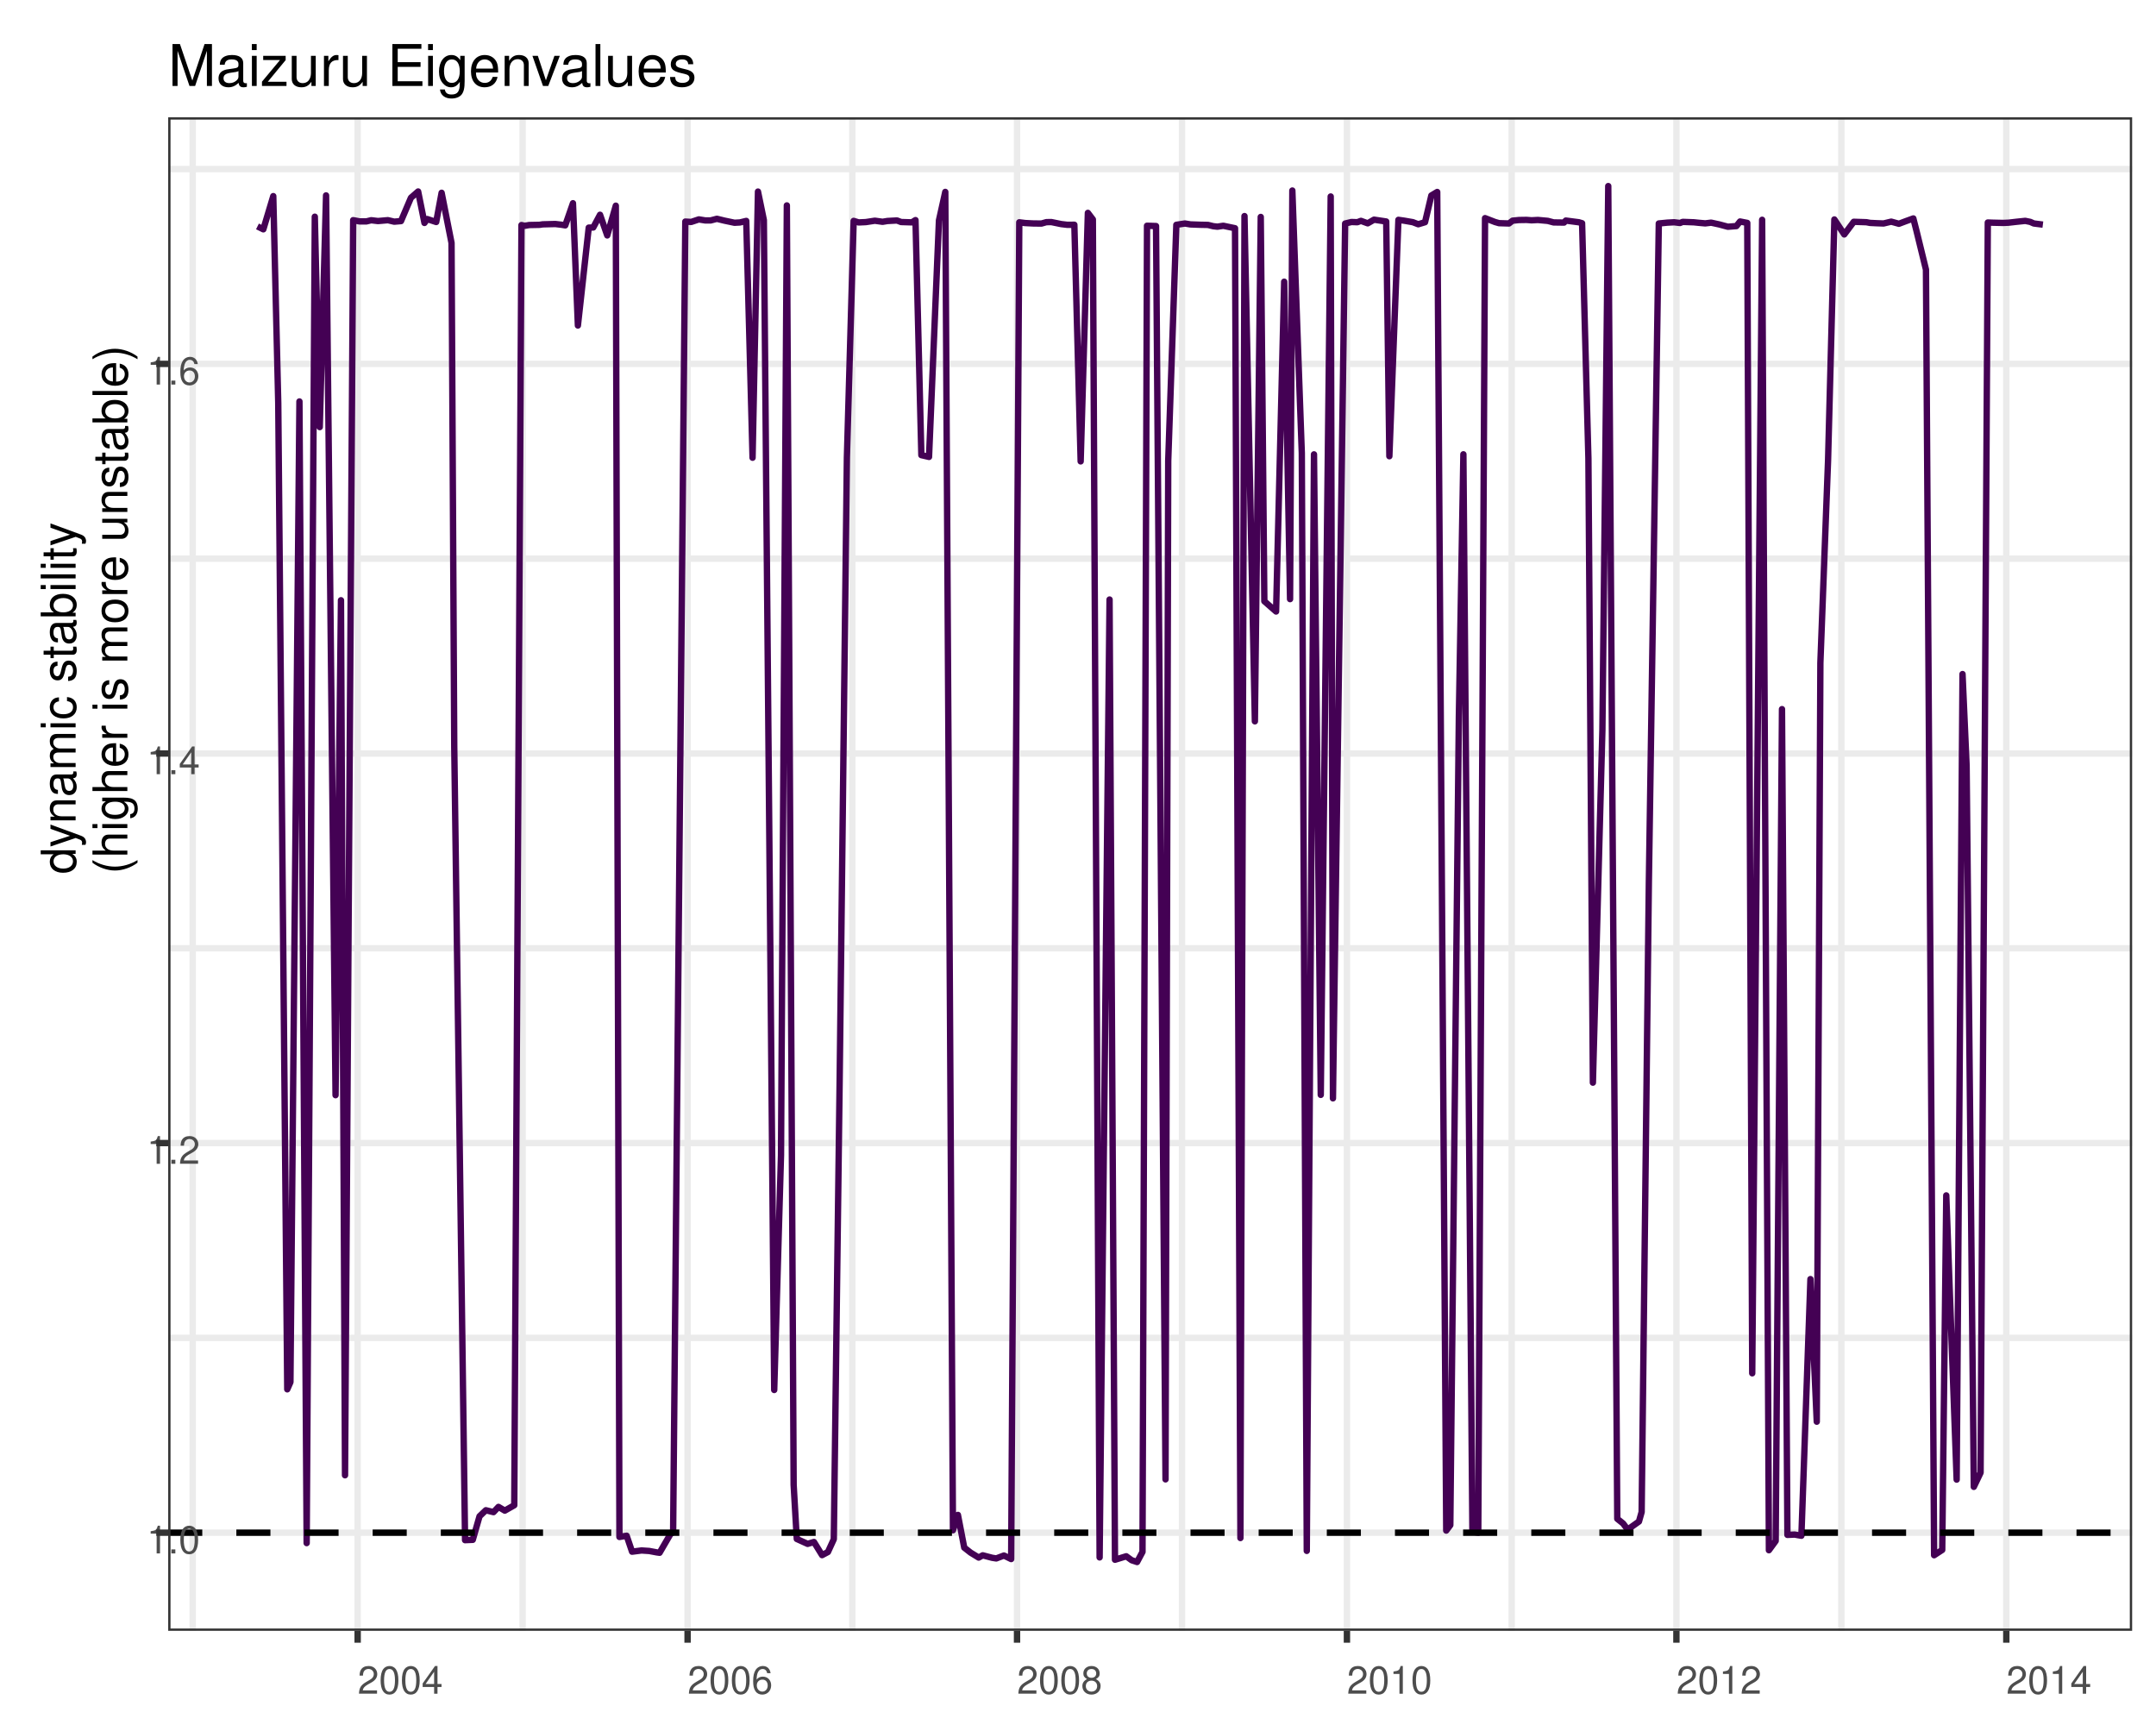
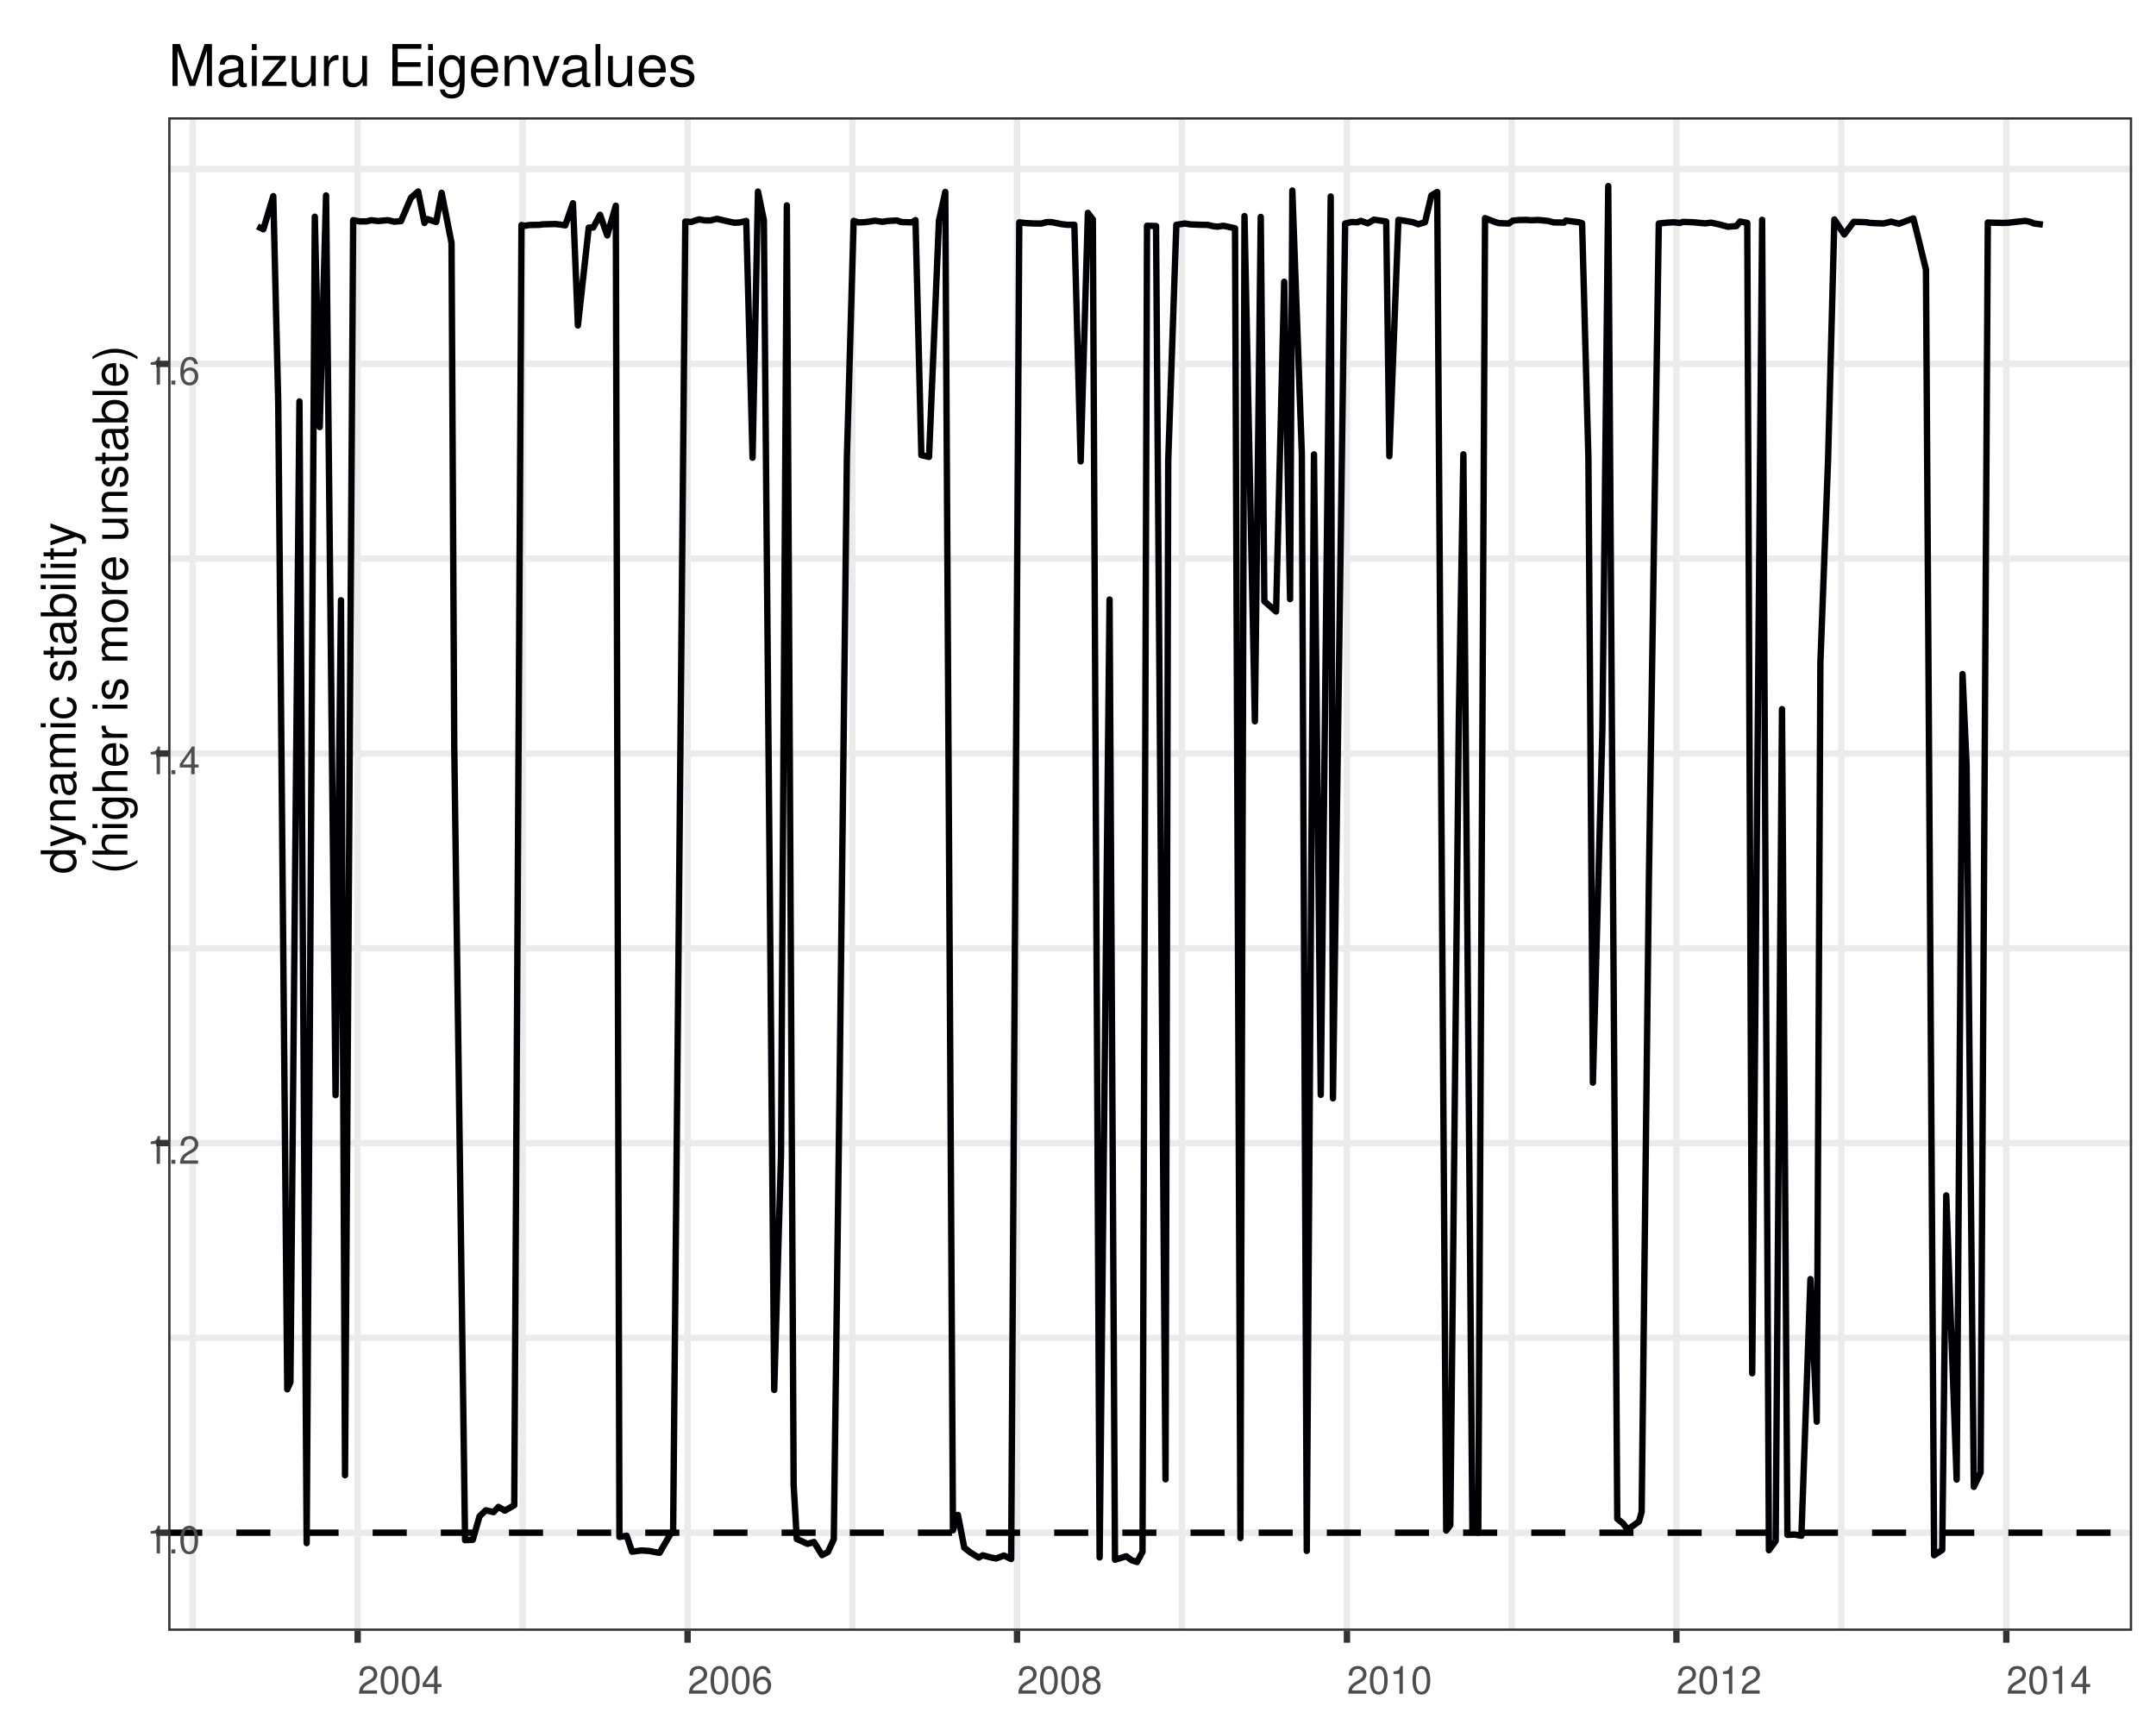
<svg xmlns="http://www.w3.org/2000/svg" viewBox="0 0 720.00 576.00">
  <defs>
    <style type="text/css">
    line, polyline, polygon, path, rect, circle {
      fill: none;
      stroke: #000000;
      stroke-linecap: round;
      stroke-linejoin: round;
      stroke-miterlimit: 10.00;
    }
  </style>
  </defs>
  <rect width="100%" height="100%" style="stroke: none; fill: #FFFFFF;" />
  <rect x="0.00" y="0.00" width="720.00" height="576.00" style="stroke-width: 1.55; stroke: #FFFFFF; fill: #FFFFFF;" />
  <defs>
    <clipPath id="cpNTYuMTd8NzEyLjAzfDU0NC41NXwzOS4xNg==">
      <rect x="56.17" y="39.16" width="655.86" height="505.39" />
    </clipPath>
  </defs>
  <rect x="56.17" y="39.16" width="655.86" height="505.39" style="stroke-width: 1.55; stroke: none; fill: #FFFFFF;" clip-path="url(#cpNTYuMTd8NzEyLjAzfDU0NC41NXwzOS4xNg==)" />
  <polyline points="56.17,446.74 712.03,446.74 " style="stroke-width: 2.13; stroke: #EBEBEB; stroke-linecap: butt;" clip-path="url(#cpNTYuMTd8NzEyLjAzfDU0NC41NXwzOS4xNg==)" />
  <polyline points="56.17,316.64 712.03,316.64 " style="stroke-width: 2.13; stroke: #EBEBEB; stroke-linecap: butt;" clip-path="url(#cpNTYuMTd8NzEyLjAzfDU0NC41NXwzOS4xNg==)" />
  <polyline points="56.17,186.55 712.03,186.55 " style="stroke-width: 2.13; stroke: #EBEBEB; stroke-linecap: butt;" clip-path="url(#cpNTYuMTd8NzEyLjAzfDU0NC41NXwzOS4xNg==)" />
  <polyline points="56.17,56.46 712.03,56.46 " style="stroke-width: 2.13; stroke: #EBEBEB; stroke-linecap: butt;" clip-path="url(#cpNTYuMTd8NzEyLjAzfDU0NC41NXwzOS4xNg==)" />
  <polyline points="64.36,544.55 64.36,39.16 " style="stroke-width: 2.13; stroke: #EBEBEB; stroke-linecap: butt;" clip-path="url(#cpNTYuMTd8NzEyLjAzfDU0NC41NXwzOS4xNg==)" />
  <polyline points="174.53,544.55 174.53,39.16 " style="stroke-width: 2.13; stroke: #EBEBEB; stroke-linecap: butt;" clip-path="url(#cpNTYuMTd8NzEyLjAzfDU0NC41NXwzOS4xNg==)" />
  <polyline points="284.63,544.55 284.63,39.16 " style="stroke-width: 2.13; stroke: #EBEBEB; stroke-linecap: butt;" clip-path="url(#cpNTYuMTd8NzEyLjAzfDU0NC41NXwzOS4xNg==)" />
  <polyline points="394.73,544.55 394.73,39.16 " style="stroke-width: 2.13; stroke: #EBEBEB; stroke-linecap: butt;" clip-path="url(#cpNTYuMTd8NzEyLjAzfDU0NC41NXwzOS4xNg==)" />
  <polyline points="504.83,544.55 504.83,39.16 " style="stroke-width: 2.13; stroke: #EBEBEB; stroke-linecap: butt;" clip-path="url(#cpNTYuMTd8NzEyLjAzfDU0NC41NXwzOS4xNg==)" />
  <polyline points="614.92,544.55 614.92,39.16 " style="stroke-width: 2.13; stroke: #EBEBEB; stroke-linecap: butt;" clip-path="url(#cpNTYuMTd8NzEyLjAzfDU0NC41NXwzOS4xNg==)" />
  <polyline points="56.17,511.78 712.03,511.78 " style="stroke-width: 2.13; stroke: #EBEBEB; stroke-linecap: butt;" clip-path="url(#cpNTYuMTd8NzEyLjAzfDU0NC41NXwzOS4xNg==)" />
  <polyline points="56.17,381.69 712.03,381.69 " style="stroke-width: 2.13; stroke: #EBEBEB; stroke-linecap: butt;" clip-path="url(#cpNTYuMTd8NzEyLjAzfDU0NC41NXwzOS4xNg==)" />
  <polyline points="56.17,251.60 712.03,251.60 " style="stroke-width: 2.13; stroke: #EBEBEB; stroke-linecap: butt;" clip-path="url(#cpNTYuMTd8NzEyLjAzfDU0NC41NXwzOS4xNg==)" />
  <polyline points="56.17,121.50 712.03,121.50 " style="stroke-width: 2.13; stroke: #EBEBEB; stroke-linecap: butt;" clip-path="url(#cpNTYuMTd8NzEyLjAzfDU0NC41NXwzOS4xNg==)" />
  <polyline points="119.44,544.55 119.44,39.16 " style="stroke-width: 2.13; stroke: #EBEBEB; stroke-linecap: butt;" clip-path="url(#cpNTYuMTd8NzEyLjAzfDU0NC41NXwzOS4xNg==)" />
  <polyline points="229.62,544.55 229.62,39.16 " style="stroke-width: 2.13; stroke: #EBEBEB; stroke-linecap: butt;" clip-path="url(#cpNTYuMTd8NzEyLjAzfDU0NC41NXwzOS4xNg==)" />
  <polyline points="339.64,544.55 339.64,39.16 " style="stroke-width: 2.13; stroke: #EBEBEB; stroke-linecap: butt;" clip-path="url(#cpNTYuMTd8NzEyLjAzfDU0NC41NXwzOS4xNg==)" />
  <polyline points="449.81,544.55 449.81,39.16 " style="stroke-width: 2.13; stroke: #EBEBEB; stroke-linecap: butt;" clip-path="url(#cpNTYuMTd8NzEyLjAzfDU0NC41NXwzOS4xNg==)" />
  <polyline points="559.84,544.55 559.84,39.16 " style="stroke-width: 2.13; stroke: #EBEBEB; stroke-linecap: butt;" clip-path="url(#cpNTYuMTd8NzEyLjAzfDU0NC41NXwzOS4xNg==)" />
  <polyline points="670.01,544.55 670.01,39.16 " style="stroke-width: 2.13; stroke: #EBEBEB; stroke-linecap: butt;" clip-path="url(#cpNTYuMTd8NzEyLjAzfDU0NC41NXwzOS4xNg==)" />
-   <polyline points="85.98,75.60 87.94,76.57 91.26,65.49 92.92,134.54 95.93,463.91 96.99,461.50 100.00,134.05 102.41,515.26 105.13,72.36 106.78,142.61 108.89,65.25 112.06,365.69 113.87,200.43 115.22,492.61 117.94,73.52 120.05,73.92 122.31,73.94 123.96,73.54 126.23,73.81 129.54,73.52 131.65,74.02 133.91,73.83 137.23,66.04 139.64,63.94 141.75,74.44 142.65,73.14 145.67,74.13 147.48,64.37 150.79,81.12 151.70,249.40 155.31,514.28 157.88,514.17 160.14,506.31 162.25,504.29 164.81,504.92 166.47,503.17 168.58,504.42 171.74,502.62 174.15,75.15 175.21,75.40 176.72,75.14 180.18,75.07 181.24,74.91 185.46,74.80 187.57,75.05 188.77,75.25 191.34,67.86 192.99,108.69 196.61,76.01 198.12,75.96 200.38,71.71 202.79,78.61 205.65,68.68 206.86,513.21 209.27,512.80 211.08,518.13 214.24,517.72 216.81,517.89 219.37,518.37 220.27,518.49 223.89,512.27 224.79,511.59 228.86,73.99 230.82,74.11 233.38,73.26 235.49,73.60 237.30,73.61 239.41,73.06 241.83,73.65 245.29,74.38 247.10,74.28 249.21,73.77 251.32,152.84 253.13,63.97 255.09,73.49 258.55,464.13 260.82,385.72 262.77,68.59 265.04,495.85 266.09,513.88 269.71,515.52 271.82,514.89 274.53,519.28 276.49,518.24 278.45,513.96 280.41,360.35 282.82,152.81 285.08,73.76 286.74,74.27 289.15,74.16 292.16,73.70 294.73,74.06 296.38,73.79 299.55,73.62 300.91,74.14 304.52,74.25 305.73,73.50 307.69,151.98 310.25,152.57 313.57,73.58 315.68,64.08 318.24,510.97 319.90,505.85 322.01,516.77 324.12,518.43 326.83,520.09 328.19,519.34 331.35,520.17 332.71,520.38 335.27,519.41 337.68,520.59 340.39,74.23 342.35,74.48 344.92,74.61 347.78,74.65 349.44,74.18 351.09,74.15 354.41,74.83 356.37,75.06 358.78,75.05 360.89,154.06 363.30,71.08 364.96,73.27 367.22,520.04 370.54,200.19 372.35,520.82 376.11,519.66 377.92,520.98 379.73,521.58 381.54,518.19 383.05,75.38 386.06,75.48 389.23,493.98 390.13,153.86 392.84,75.07 395.71,74.63 397.52,74.93 400.83,75.05 403.39,75.10 405.20,75.54 406.56,75.69 408.52,75.39 412.44,76.21 414.24,513.57 415.60,72.15 419.07,240.86 421.03,72.44 422.23,200.76 426.15,204.19 428.86,94.06 430.82,200.06 431.58,63.62 434.74,151.28 436.40,517.86 438.81,151.72 441.07,365.59 444.39,65.61 445.14,366.75 449.21,74.64 451.32,74.13 453.28,74.20 454.49,73.75 456.75,74.57 458.86,73.35 462.93,73.96 463.98,152.34 467.00,73.41 468.95,73.69 471.82,74.19 473.63,74.88 475.89,74.20 478.00,65.28 479.96,64.10 482.97,511.08 484.33,509.25 487.19,239.24 488.70,151.70 491.71,511.45 493.67,511.78 495.93,72.84 499.25,74.13 500.61,74.52 503.92,74.62 505.13,73.69 507.24,73.47 509.80,73.43 511.46,73.56 513.57,73.45 516.88,73.75 518.84,74.27 522.31,74.32 522.91,73.65 527.28,74.22 528.34,74.54 530.45,153.06 531.95,361.51 535.12,243.83 537.08,62.13 540.09,507.14 542.05,508.72 543.56,510.75 547.33,508.06 548.23,504.88 550.64,294.51 553.96,74.62 556.82,74.34 559.08,74.22 561.04,74.46 561.95,74.09 565.71,74.23 567.22,74.39 569.48,74.59 571.44,74.35 574.15,74.94 577.02,75.71 579.88,75.49 581.09,73.96 583.50,74.43 585.16,458.56 588.47,73.39 590.73,517.64 592.99,514.55 595.10,236.79 596.91,512.52 599.32,512.41 601.58,512.81 604.60,427.11 606.71,474.72 607.92,221.33 610.48,153.81 612.59,73.28 615.90,78.28 619.07,74.06 619.97,74.09 623.29,74.20 624.49,74.43 626.75,74.54 629.02,74.62 631.58,74.01 634.14,74.72 636.40,73.87 638.96,72.94 640.02,77.11 643.18,90.03 645.90,519.31 648.61,517.54 649.96,399.16 653.43,494.06 655.39,225.08 656.75,255.65 659.16,496.48 661.42,491.73 663.83,74.30 665.49,74.36 668.96,74.44 670.76,74.36 673.18,74.08 676.34,73.75 678.00,74.09 679.20,74.62 682.22,75.00 " style="stroke-width: 2.13; stroke: #440154; stroke-linecap: butt;" clip-path="url(#cpNTYuMTd8NzEyLjAzfDU0NC41NXwzOS4xNg==)" />
+   <polyline points="85.98,75.60 87.94,76.57 91.26,65.49 92.92,134.54 95.93,463.91 96.99,461.50 100.00,134.05 102.41,515.26 105.13,72.36 106.78,142.61 108.89,65.25 112.06,365.69 113.87,200.43 115.22,492.61 117.94,73.52 120.05,73.92 122.31,73.94 123.96,73.54 126.23,73.81 129.54,73.52 131.65,74.02 133.91,73.83 137.23,66.04 139.64,63.94 141.75,74.44 142.65,73.14 145.67,74.13 147.48,64.37 150.79,81.12 151.70,249.40 155.31,514.28 157.88,514.17 160.14,506.31 162.25,504.29 164.81,504.92 166.47,503.17 168.58,504.42 171.74,502.62 174.15,75.15 175.21,75.40 176.72,75.14 180.18,75.07 181.24,74.91 185.46,74.80 187.57,75.05 188.77,75.25 191.34,67.86 192.99,108.69 196.61,76.01 198.12,75.96 200.38,71.71 202.79,78.61 205.65,68.68 206.86,513.21 209.27,512.80 211.08,518.13 214.24,517.72 216.81,517.89 219.37,518.37 220.27,518.49 223.89,512.27 224.79,511.59 228.86,73.99 230.82,74.11 233.38,73.26 235.49,73.60 237.30,73.61 239.41,73.06 241.83,73.65 245.29,74.38 247.10,74.28 249.21,73.77 251.32,152.84 253.13,63.97 255.09,73.49 258.55,464.13 260.82,385.72 262.77,68.59 265.04,495.85 266.09,513.88 269.71,515.52 271.82,514.89 274.53,519.28 276.49,518.24 278.45,513.96 280.41,360.35 282.82,152.81 285.08,73.76 286.74,74.27 289.15,74.16 292.16,73.70 294.73,74.06 296.38,73.79 299.55,73.62 300.91,74.14 304.52,74.25 305.73,73.50 307.69,151.98 310.25,152.57 313.57,73.58 315.68,64.08 318.24,510.97 319.90,505.85 322.01,516.77 324.12,518.43 326.83,520.09 328.19,519.34 331.35,520.17 332.71,520.38 335.27,519.41 337.68,520.59 340.39,74.23 342.35,74.48 344.92,74.61 347.78,74.65 349.44,74.18 351.09,74.15 354.41,74.83 356.37,75.06 358.78,75.05 360.89,154.06 363.30,71.08 364.96,73.27 367.22,520.04 370.54,200.19 372.35,520.82 376.11,519.66 377.92,520.98 379.73,521.58 381.54,518.19 383.05,75.38 386.06,75.48 389.23,493.98 390.13,153.86 392.84,75.07 395.71,74.63 397.52,74.93 400.83,75.05 403.39,75.10 405.20,75.54 406.56,75.69 408.52,75.39 412.44,76.21 414.24,513.57 415.60,72.15 419.07,240.86 421.03,72.44 422.23,200.76 426.15,204.19 428.86,94.06 430.82,200.06 431.58,63.62 434.74,151.28 436.40,517.86 438.81,151.72 441.07,365.59 444.39,65.61 445.14,366.75 449.21,74.64 451.32,74.13 453.28,74.20 454.49,73.75 456.75,74.57 458.86,73.35 462.93,73.96 463.98,152.34 467.00,73.41 468.95,73.69 471.82,74.19 473.63,74.88 475.89,74.20 478.00,65.28 479.96,64.10 482.97,511.08 484.33,509.25 487.19,239.24 488.70,151.70 491.71,511.45 493.67,511.78 495.93,72.84 499.25,74.13 500.61,74.52 503.92,74.62 505.13,73.69 507.24,73.47 509.80,73.43 511.46,73.56 513.57,73.45 516.88,73.75 518.84,74.27 522.31,74.32 522.91,73.65 527.28,74.22 528.34,74.54 530.45,153.06 531.95,361.51 535.12,243.83 537.08,62.13 540.09,507.14 542.05,508.72 543.56,510.75 547.33,508.06 548.23,504.88 550.64,294.51 553.96,74.62 556.82,74.34 559.08,74.22 561.04,74.46 561.95,74.09 565.71,74.23 567.22,74.39 569.48,74.59 571.44,74.35 574.15,74.94 577.02,75.71 579.88,75.49 581.09,73.96 583.50,74.43 585.16,458.56 588.47,73.39 590.73,517.64 592.99,514.55 595.10,236.79 596.91,512.52 599.32,512.41 601.58,512.81 604.60,427.11 606.71,474.72 607.92,221.33 610.48,153.81 612.59,73.28 615.90,78.28 619.07,74.06 619.97,74.09 623.29,74.20 624.49,74.43 626.75,74.54 629.02,74.62 631.58,74.01 634.14,74.72 636.40,73.87 638.96,72.94 640.02,77.11 643.18,90.03 645.90,519.31 648.61,517.54 649.96,399.16 653.43,494.06 655.39,225.08 656.75,255.65 659.16,496.48 661.42,491.73 663.83,74.30 665.49,74.36 668.96,74.44 670.76,74.36 673.18,74.08 676.34,73.75 678.00,74.09 679.20,74.62 682.22,75.00 " style="stroke-width: 2.13; stroke: #000004; stroke-linecap: butt;" clip-path="url(#cpNTYuMTd8NzEyLjAzfDU0NC41NXwzOS4xNg==)" />
  <line x1="56.17" y1="511.78" x2="712.03" y2="511.78" style="stroke-width: 2.13; stroke-dasharray: 11.38,11.38; stroke-linecap: butt;" clip-path="url(#cpNTYuMTd8NzEyLjAzfDU0NC41NXwzOS4xNg==)" />
  <rect x="56.17" y="39.16" width="655.86" height="505.39" style="stroke-width: 1.55; stroke: #333333;" clip-path="url(#cpNTYuMTd8NzEyLjAzfDU0NC41NXwzOS4xNg==)" />
  <defs>
    <clipPath id="cpMC4wMHw3MjAuMDB8NTc2LjAwfDAuMDA=">
      <rect x="0.00" y="0.00" width="720.00" height="576.00" />
    </clipPath>
  </defs>
  <g clip-path="url(#cpMC4wMHw3MjAuMDB8NTc2LjAwfDAuMDA=)">
    <text x="49.00" y="518.70" style="font-size: 12.80px; fill: #4D4D4D; font-family: Helvetica;" textLength="0.00px" lengthAdjust="spacingAndGlyphs">1.0</text>
  </g>
  <g clip-path="url(#cpMC4wMHw3MjAuMDB8NTc2LjAwfDAuMDA=)">
    <text x="49.00" y="388.60" style="font-size: 12.80px; fill: #4D4D4D; font-family: Helvetica;" textLength="0.00px" lengthAdjust="spacingAndGlyphs">1.2</text>
  </g>
  <g clip-path="url(#cpMC4wMHw3MjAuMDB8NTc2LjAwfDAuMDA=)">
    <text x="49.00" y="258.51" style="font-size: 12.80px; fill: #4D4D4D; font-family: Helvetica;" textLength="0.00px" lengthAdjust="spacingAndGlyphs">1.4</text>
  </g>
  <g clip-path="url(#cpMC4wMHw3MjAuMDB8NTc2LjAwfDAuMDA=)">
    <text x="49.00" y="128.41" style="font-size: 12.80px; fill: #4D4D4D; font-family: Helvetica;" textLength="0.00px" lengthAdjust="spacingAndGlyphs">1.6</text>
  </g>
  <polyline points="52.19,511.78 56.17,511.78 " style="stroke-width: 2.13; stroke: #333333; stroke-linecap: butt;" clip-path="url(#cpMC4wMHw3MjAuMDB8NTc2LjAwfDAuMDA=)" />
  <polyline points="52.19,381.69 56.17,381.69 " style="stroke-width: 2.13; stroke: #333333; stroke-linecap: butt;" clip-path="url(#cpMC4wMHw3MjAuMDB8NTc2LjAwfDAuMDA=)" />
  <polyline points="52.19,251.60 56.17,251.60 " style="stroke-width: 2.13; stroke: #333333; stroke-linecap: butt;" clip-path="url(#cpMC4wMHw3MjAuMDB8NTc2LjAwfDAuMDA=)" />
  <polyline points="52.19,121.50 56.17,121.50 " style="stroke-width: 2.13; stroke: #333333; stroke-linecap: butt;" clip-path="url(#cpMC4wMHw3MjAuMDB8NTc2LjAwfDAuMDA=)" />
  <polyline points="119.44,548.53 119.44,544.55 " style="stroke-width: 2.13; stroke: #333333; stroke-linecap: butt;" clip-path="url(#cpMC4wMHw3MjAuMDB8NTc2LjAwfDAuMDA=)" />
  <polyline points="229.62,548.53 229.62,544.55 " style="stroke-width: 2.13; stroke: #333333; stroke-linecap: butt;" clip-path="url(#cpMC4wMHw3MjAuMDB8NTc2LjAwfDAuMDA=)" />
  <polyline points="339.64,548.53 339.64,544.55 " style="stroke-width: 2.13; stroke: #333333; stroke-linecap: butt;" clip-path="url(#cpMC4wMHw3MjAuMDB8NTc2LjAwfDAuMDA=)" />
  <polyline points="449.81,548.53 449.81,544.55 " style="stroke-width: 2.13; stroke: #333333; stroke-linecap: butt;" clip-path="url(#cpMC4wMHw3MjAuMDB8NTc2LjAwfDAuMDA=)" />
  <polyline points="559.84,548.53 559.84,544.55 " style="stroke-width: 2.13; stroke: #333333; stroke-linecap: butt;" clip-path="url(#cpMC4wMHw3MjAuMDB8NTc2LjAwfDAuMDA=)" />
  <polyline points="670.01,548.53 670.01,544.55 " style="stroke-width: 2.13; stroke: #333333; stroke-linecap: butt;" clip-path="url(#cpMC4wMHw3MjAuMDB8NTc2LjAwfDAuMDA=)" />
  <g clip-path="url(#cpMC4wMHw3MjAuMDB8NTc2LjAwfDAuMDA=)">
    <text x="119.44" y="565.55" style="font-size: 12.80px; fill: #4D4D4D; font-family: Helvetica;" textLength="0.00px" lengthAdjust="spacingAndGlyphs">2004</text>
  </g>
  <g clip-path="url(#cpMC4wMHw3MjAuMDB8NTc2LjAwfDAuMDA=)">
    <text x="229.62" y="565.55" style="font-size: 12.80px; fill: #4D4D4D; font-family: Helvetica;" textLength="0.00px" lengthAdjust="spacingAndGlyphs">2006</text>
  </g>
  <g clip-path="url(#cpMC4wMHw3MjAuMDB8NTc2LjAwfDAuMDA=)">
    <text x="339.64" y="565.55" style="font-size: 12.80px; fill: #4D4D4D; font-family: Helvetica;" textLength="0.00px" lengthAdjust="spacingAndGlyphs">2008</text>
  </g>
  <g clip-path="url(#cpMC4wMHw3MjAuMDB8NTc2LjAwfDAuMDA=)">
    <text x="449.81" y="565.55" style="font-size: 12.80px; fill: #4D4D4D; font-family: Helvetica;" textLength="0.00px" lengthAdjust="spacingAndGlyphs">2010</text>
  </g>
  <g clip-path="url(#cpMC4wMHw3MjAuMDB8NTc2LjAwfDAuMDA=)">
    <text x="559.84" y="565.55" style="font-size: 12.80px; fill: #4D4D4D; font-family: Helvetica;" textLength="0.00px" lengthAdjust="spacingAndGlyphs">2012</text>
  </g>
  <g clip-path="url(#cpMC4wMHw3MjAuMDB8NTc2LjAwfDAuMDA=)">
    <text x="670.01" y="565.55" style="font-size: 12.80px; fill: #4D4D4D; font-family: Helvetica;" textLength="0.00px" lengthAdjust="spacingAndGlyphs">2014</text>
  </g>
  <g clip-path="url(#cpMC4wMHw3MjAuMDB8NTc2LjAwfDAuMDA=)">
    <text transform="translate(25.25,291.85) rotate(-90)" style="font-size: 16.00px; font-family: Helvetica;" textLength="0.00px" lengthAdjust="spacingAndGlyphs">dynamic stability </text>
  </g>
  <g clip-path="url(#cpMC4wMHw3MjAuMDB8NTc2LjAwfDAuMDA=)">
    <text transform="translate(42.53,291.85) rotate(-90)" style="font-size: 16.00px; font-family: Helvetica;" textLength="0.00px" lengthAdjust="spacingAndGlyphs">(higher is more unstable)</text>
  </g>
  <g clip-path="url(#cpMC4wMHw3MjAuMDB8NTc2LjAwfDAuMDA=)">
    <text x="56.17" y="28.71" style="font-size: 19.20px; font-family: Helvetica;" textLength="0.00px" lengthAdjust="spacingAndGlyphs">Maizuru Eigenvalues</text>
  </g>
</svg>
